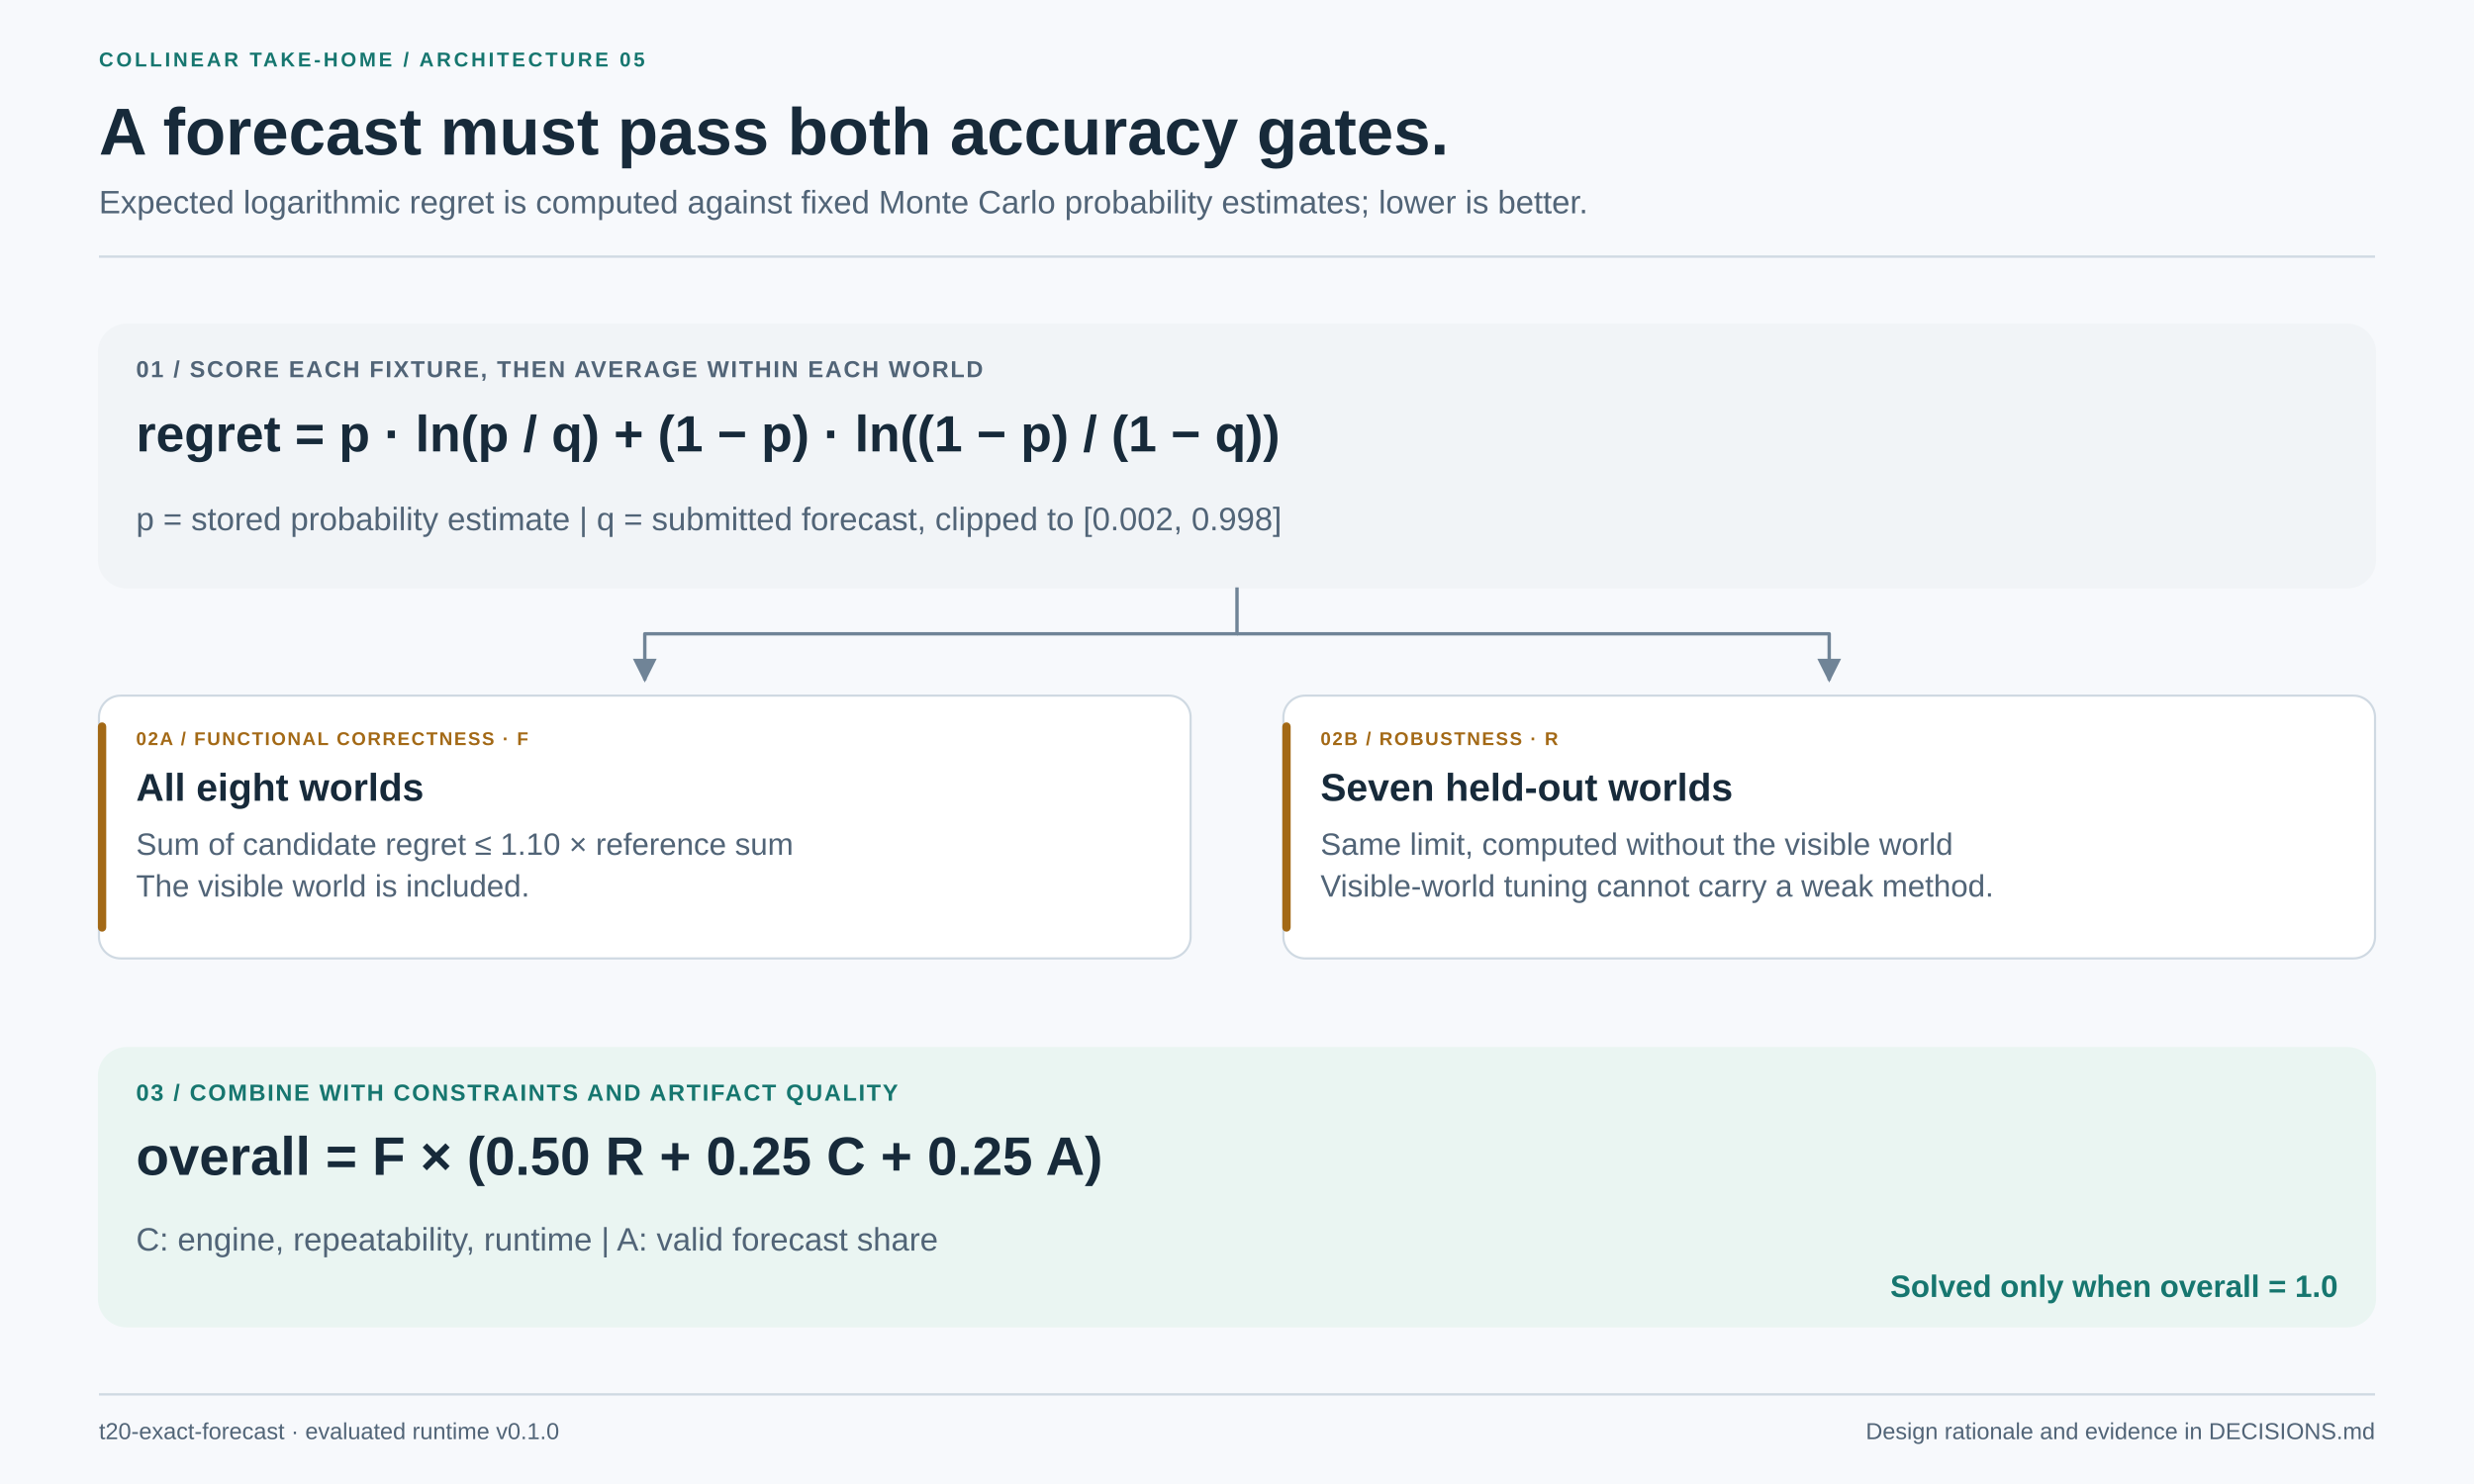
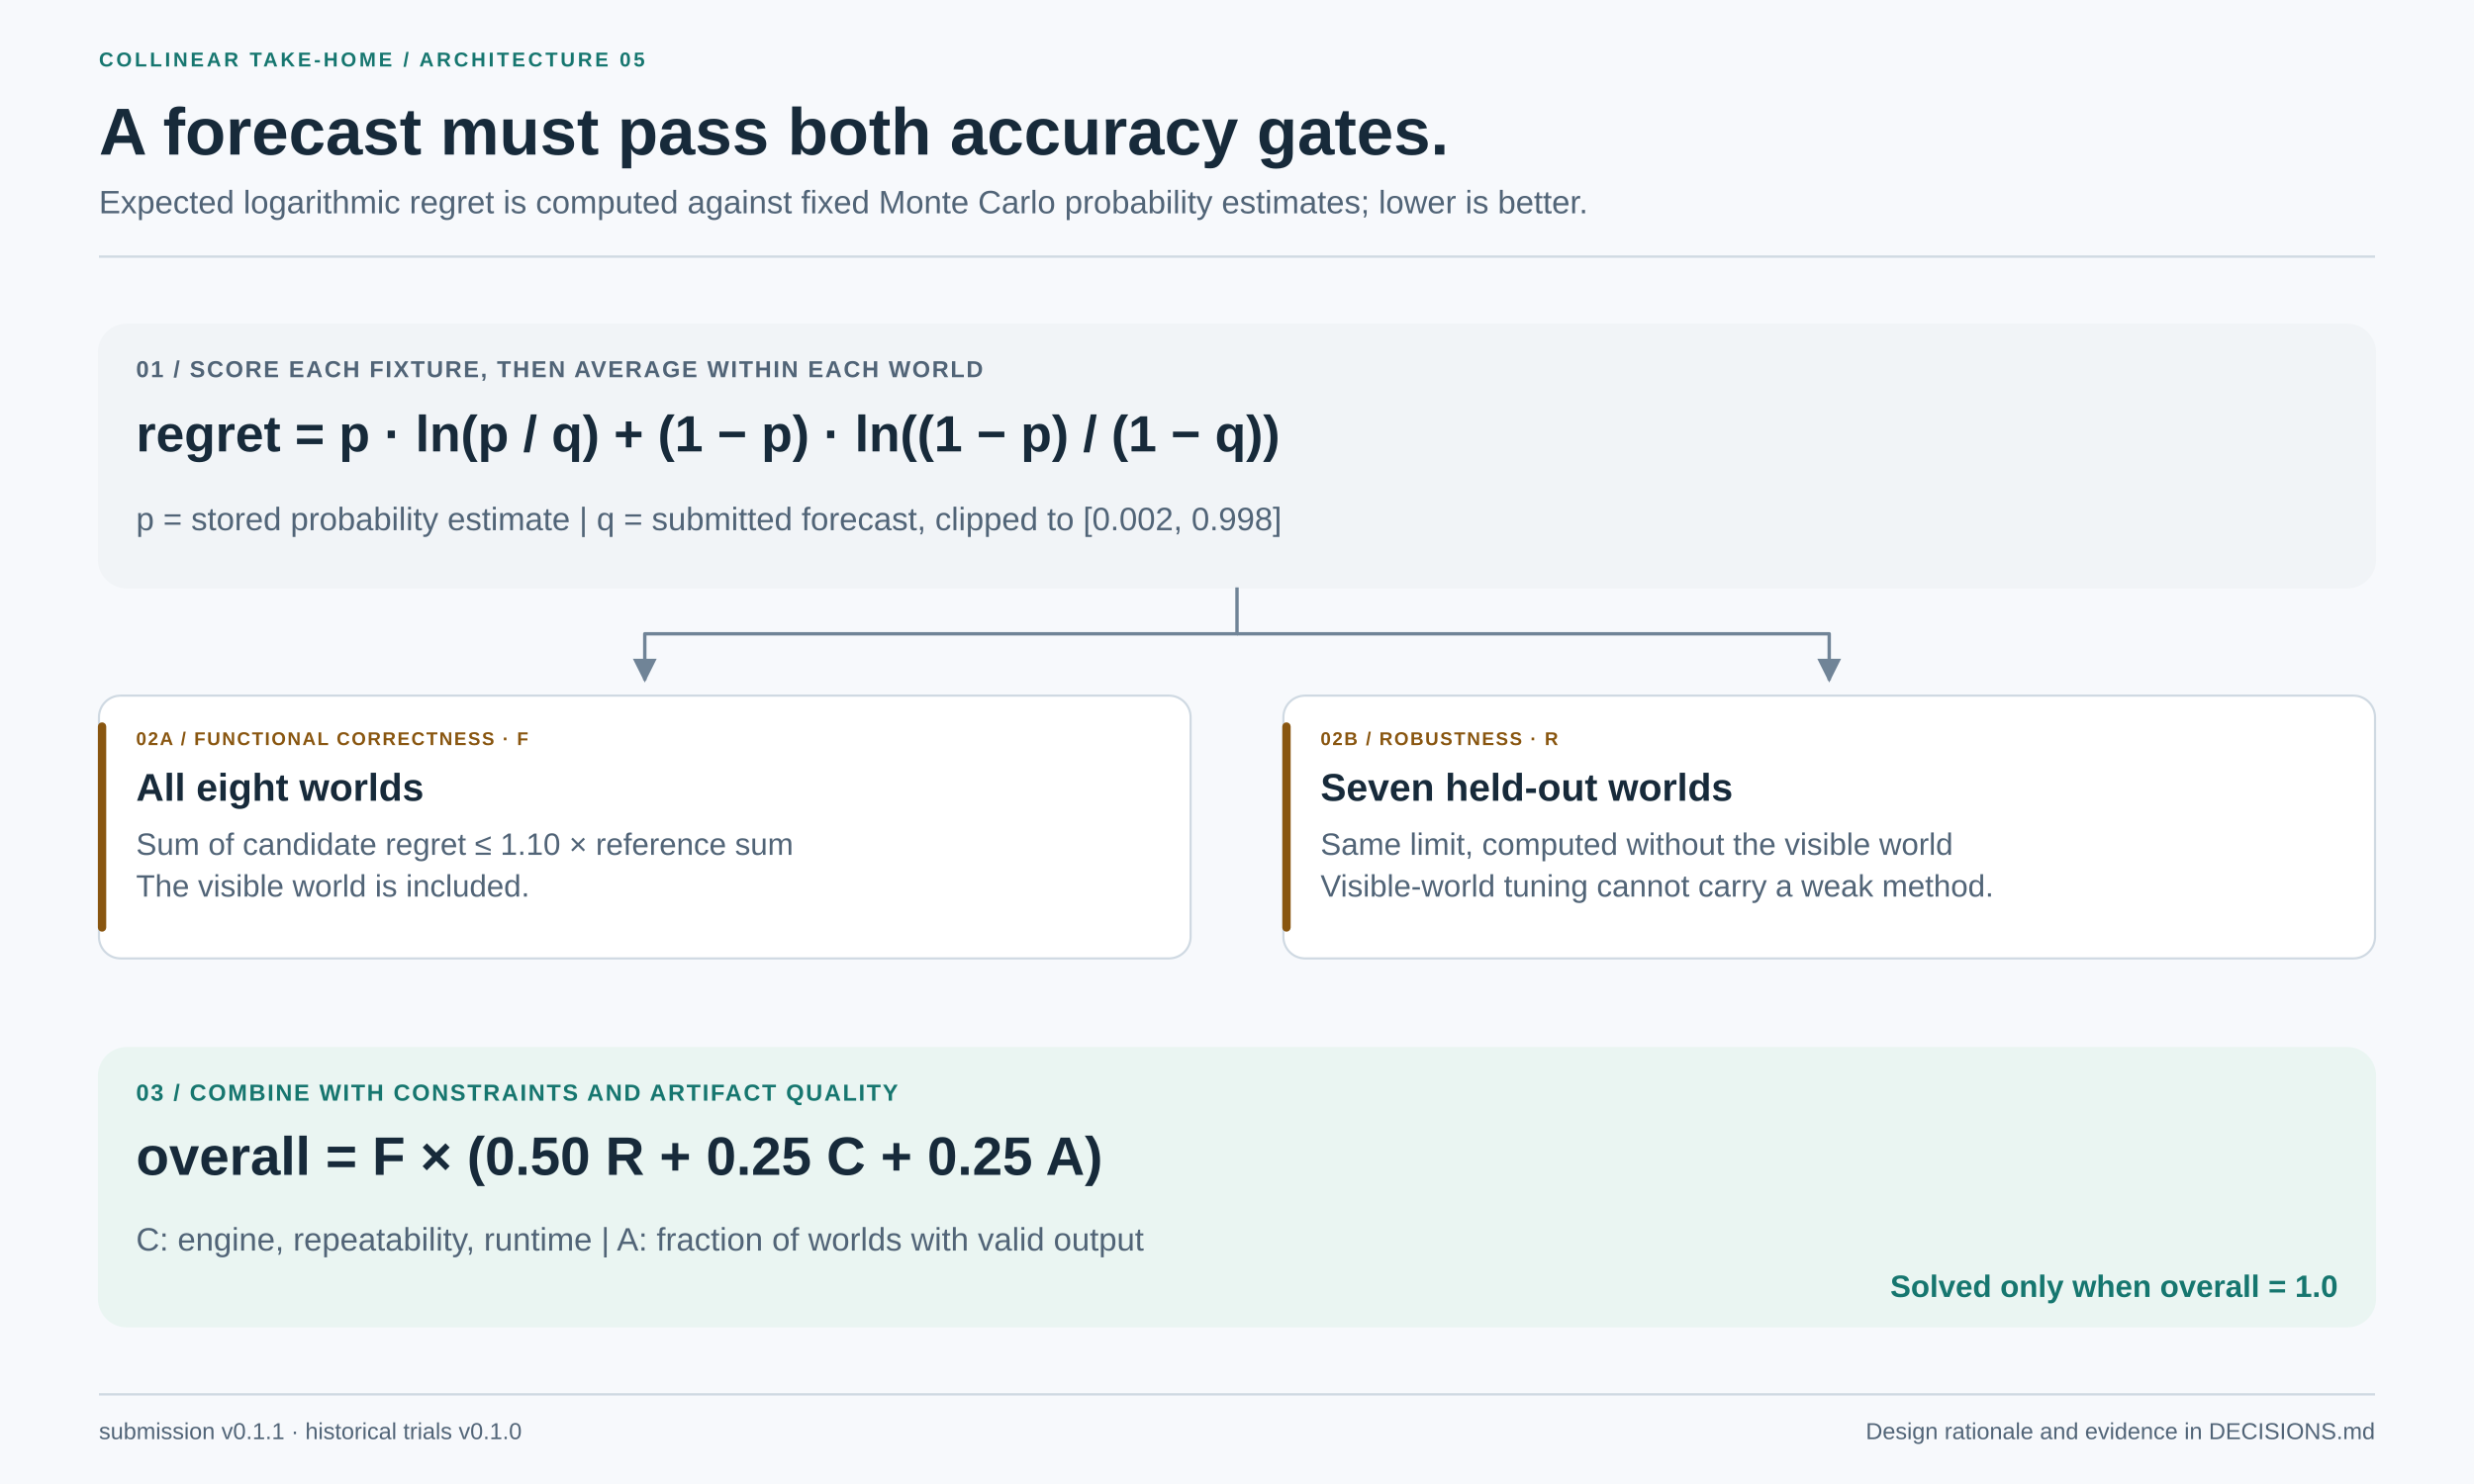
<svg xmlns="http://www.w3.org/2000/svg" width="1600" height="960" viewBox="0 0 1600 960" role="img" aria-labelledby="title desc">
  <defs>
    <marker id="arrow" viewBox="0 0 10 10" refX="9" refY="5" markerWidth="7" markerHeight="7" orient="auto-start-reverse">
      <path d="M 0 0 L 10 5 L 0 10 z" fill="#708497" />
    </marker>
  </defs>
  <rect width="1600" height="960" fill="#F7F9FC" />
  <text x="64" y="43" font-family="Arial, Helvetica, sans-serif" font-size="13" font-weight="700" fill="#16766F" text-anchor="start" letter-spacing="1.8">COLLINEAR TAKE-HOME  /  ARCHITECTURE 05</text>
  <text x="64" y="100" font-family="Arial, Helvetica, sans-serif" font-size="43" font-weight="700" fill="#172A3A" text-anchor="start" letter-spacing="0">A forecast must pass both accuracy gates.</text>
  <text x="64" y="138" font-family="Arial, Helvetica, sans-serif" font-size="21" font-weight="400" fill="#516477" text-anchor="start" letter-spacing="0">Expected logarithmic regret is computed against fixed Monte Carlo probability estimates; lower is better.</text>
  <path d="M64 166 L1536 166" fill="none" stroke="#CFD9E2" stroke-width="1.5" />
  <path d="M64 902 L1536 902" fill="none" stroke="#CFD9E2" stroke-width="1.5" />
-   <text x="64" y="931" font-family="Arial, Helvetica, sans-serif" font-size="15" font-weight="400" fill="#516477" text-anchor="start" letter-spacing="0">t20-exact-forecast  ·  evaluated runtime v0.1.0</text>
+   <text x="64" y="931" font-family="Arial, Helvetica, sans-serif" font-size="15" font-weight="400" fill="#516477" text-anchor="start" letter-spacing="0">submission v0.1.1  ·  historical trials v0.1.0</text>
  <text x="1536" y="931" font-family="Arial, Helvetica, sans-serif" font-size="15" font-weight="400" fill="#516477" text-anchor="end" letter-spacing="0">Design rationale and evidence in DECISIONS.md</text>
  <rect x="64" y="210" width="1472" height="170" rx="18" fill="#F1F4F7" stroke="#F1F4F7" stroke-width="1.4" />
  <text x="88" y="244" font-family="Arial, Helvetica, sans-serif" font-size="15" font-weight="700" fill="#516477" text-anchor="start" letter-spacing="1.1">01 / SCORE EACH FIXTURE, THEN AVERAGE WITHIN EACH WORLD</text>
  <text x="88" y="292" font-family="Arial, Helvetica, sans-serif" font-size="33" font-weight="700" fill="#172A3A" text-anchor="start" letter-spacing="0">regret = p · ln(p / q) + (1 − p) · ln((1 − p) / (1 − q))</text>
  <text x="88" y="343" font-family="Arial, Helvetica, sans-serif" font-size="21" font-weight="400" fill="#516477" text-anchor="start" letter-spacing="0">p = stored probability estimate   |   q = submitted forecast, clipped to [0.002, 0.998]</text>
  <path d="M800 380 L800 410 L417 410 L417 440" fill="none" stroke="#708497" stroke-width="2.2" stroke-linejoin="round" marker-end="url(#arrow)" />
  <path d="M800 410 L1183 410 L1183 440" fill="none" stroke="#708497" stroke-width="2.2" stroke-linejoin="round" marker-end="url(#arrow)" />
  <rect x="64" y="450" width="706" height="170" rx="14" fill="white" stroke="#CFD9E2" stroke-width="1.4" />
-   <rect x="64" y="468" width="4" height="134" rx="2" fill="#A36916" stroke="#A36916" stroke-width="1.4" />
-   <text x="88" y="482" font-family="Arial, Helvetica, sans-serif" font-size="12" font-weight="700" fill="#A36916" text-anchor="start" letter-spacing="1">02A / FUNCTIONAL CORRECTNESS · F</text>
+   <rect x="64" y="468" width="4" height="134" rx="2" fill="#895610" stroke="#895610" stroke-width="1.4" />
+   <text x="88" y="482" font-family="Arial, Helvetica, sans-serif" font-size="12" font-weight="700" fill="#895610" text-anchor="start" letter-spacing="1">02A / FUNCTIONAL CORRECTNESS · F</text>
  <text x="88" y="518" font-family="Arial, Helvetica, sans-serif" font-size="25" font-weight="700" fill="#172A3A" text-anchor="start" letter-spacing="0">All eight worlds</text>
  <text x="88" y="553" font-family="Arial, Helvetica, sans-serif" font-size="20" font-weight="400" fill="#516477" text-anchor="start" letter-spacing="0">Sum of candidate regret ≤ 1.10 × reference sum</text>
  <text x="88" y="580" font-family="Arial, Helvetica, sans-serif" font-size="20" font-weight="400" fill="#516477" text-anchor="start" letter-spacing="0">The visible world is included.</text>
  <rect x="830" y="450" width="706" height="170" rx="14" fill="white" stroke="#CFD9E2" stroke-width="1.4" />
-   <rect x="830" y="468" width="4" height="134" rx="2" fill="#A36916" stroke="#A36916" stroke-width="1.4" />
-   <text x="854" y="482" font-family="Arial, Helvetica, sans-serif" font-size="12" font-weight="700" fill="#A36916" text-anchor="start" letter-spacing="1">02B / ROBUSTNESS · R</text>
+   <rect x="830" y="468" width="4" height="134" rx="2" fill="#895610" stroke="#895610" stroke-width="1.4" />
+   <text x="854" y="482" font-family="Arial, Helvetica, sans-serif" font-size="12" font-weight="700" fill="#895610" text-anchor="start" letter-spacing="1">02B / ROBUSTNESS · R</text>
  <text x="854" y="518" font-family="Arial, Helvetica, sans-serif" font-size="25" font-weight="700" fill="#172A3A" text-anchor="start" letter-spacing="0">Seven held-out worlds</text>
  <text x="854" y="553" font-family="Arial, Helvetica, sans-serif" font-size="20" font-weight="400" fill="#516477" text-anchor="start" letter-spacing="0">Same limit, computed without the visible world</text>
  <text x="854" y="580" font-family="Arial, Helvetica, sans-serif" font-size="20" font-weight="400" fill="#516477" text-anchor="start" letter-spacing="0">Visible-world tuning cannot carry a weak method.</text>
  <rect x="64" y="678" width="1472" height="180" rx="18" fill="#EAF5F2" stroke="#EAF5F2" stroke-width="1.4" />
  <text x="88" y="712" font-family="Arial, Helvetica, sans-serif" font-size="15" font-weight="700" fill="#16766F" text-anchor="start" letter-spacing="1.1">03 / COMBINE WITH CONSTRAINTS AND ARTIFACT QUALITY</text>
  <text x="88" y="760" font-family="Arial, Helvetica, sans-serif" font-size="35" font-weight="700" fill="#172A3A" text-anchor="start" letter-spacing="0">overall = F × (0.50 R + 0.25 C + 0.25 A)</text>
-   <text x="88" y="809" font-family="Arial, Helvetica, sans-serif" font-size="21" font-weight="400" fill="#516477" text-anchor="start" letter-spacing="0">C: engine, repeatability, runtime   |   A: valid forecast share</text>
+   <text x="88" y="809" font-family="Arial, Helvetica, sans-serif" font-size="21" font-weight="400" fill="#516477" text-anchor="start" letter-spacing="0">C: engine, repeatability, runtime   |   A: fraction of worlds with valid output</text>
  <text x="1512" y="839" font-family="Arial, Helvetica, sans-serif" font-size="20" font-weight="700" fill="#16766F" text-anchor="end" letter-spacing="0">Solved only when overall = 1.0</text>
</svg>
